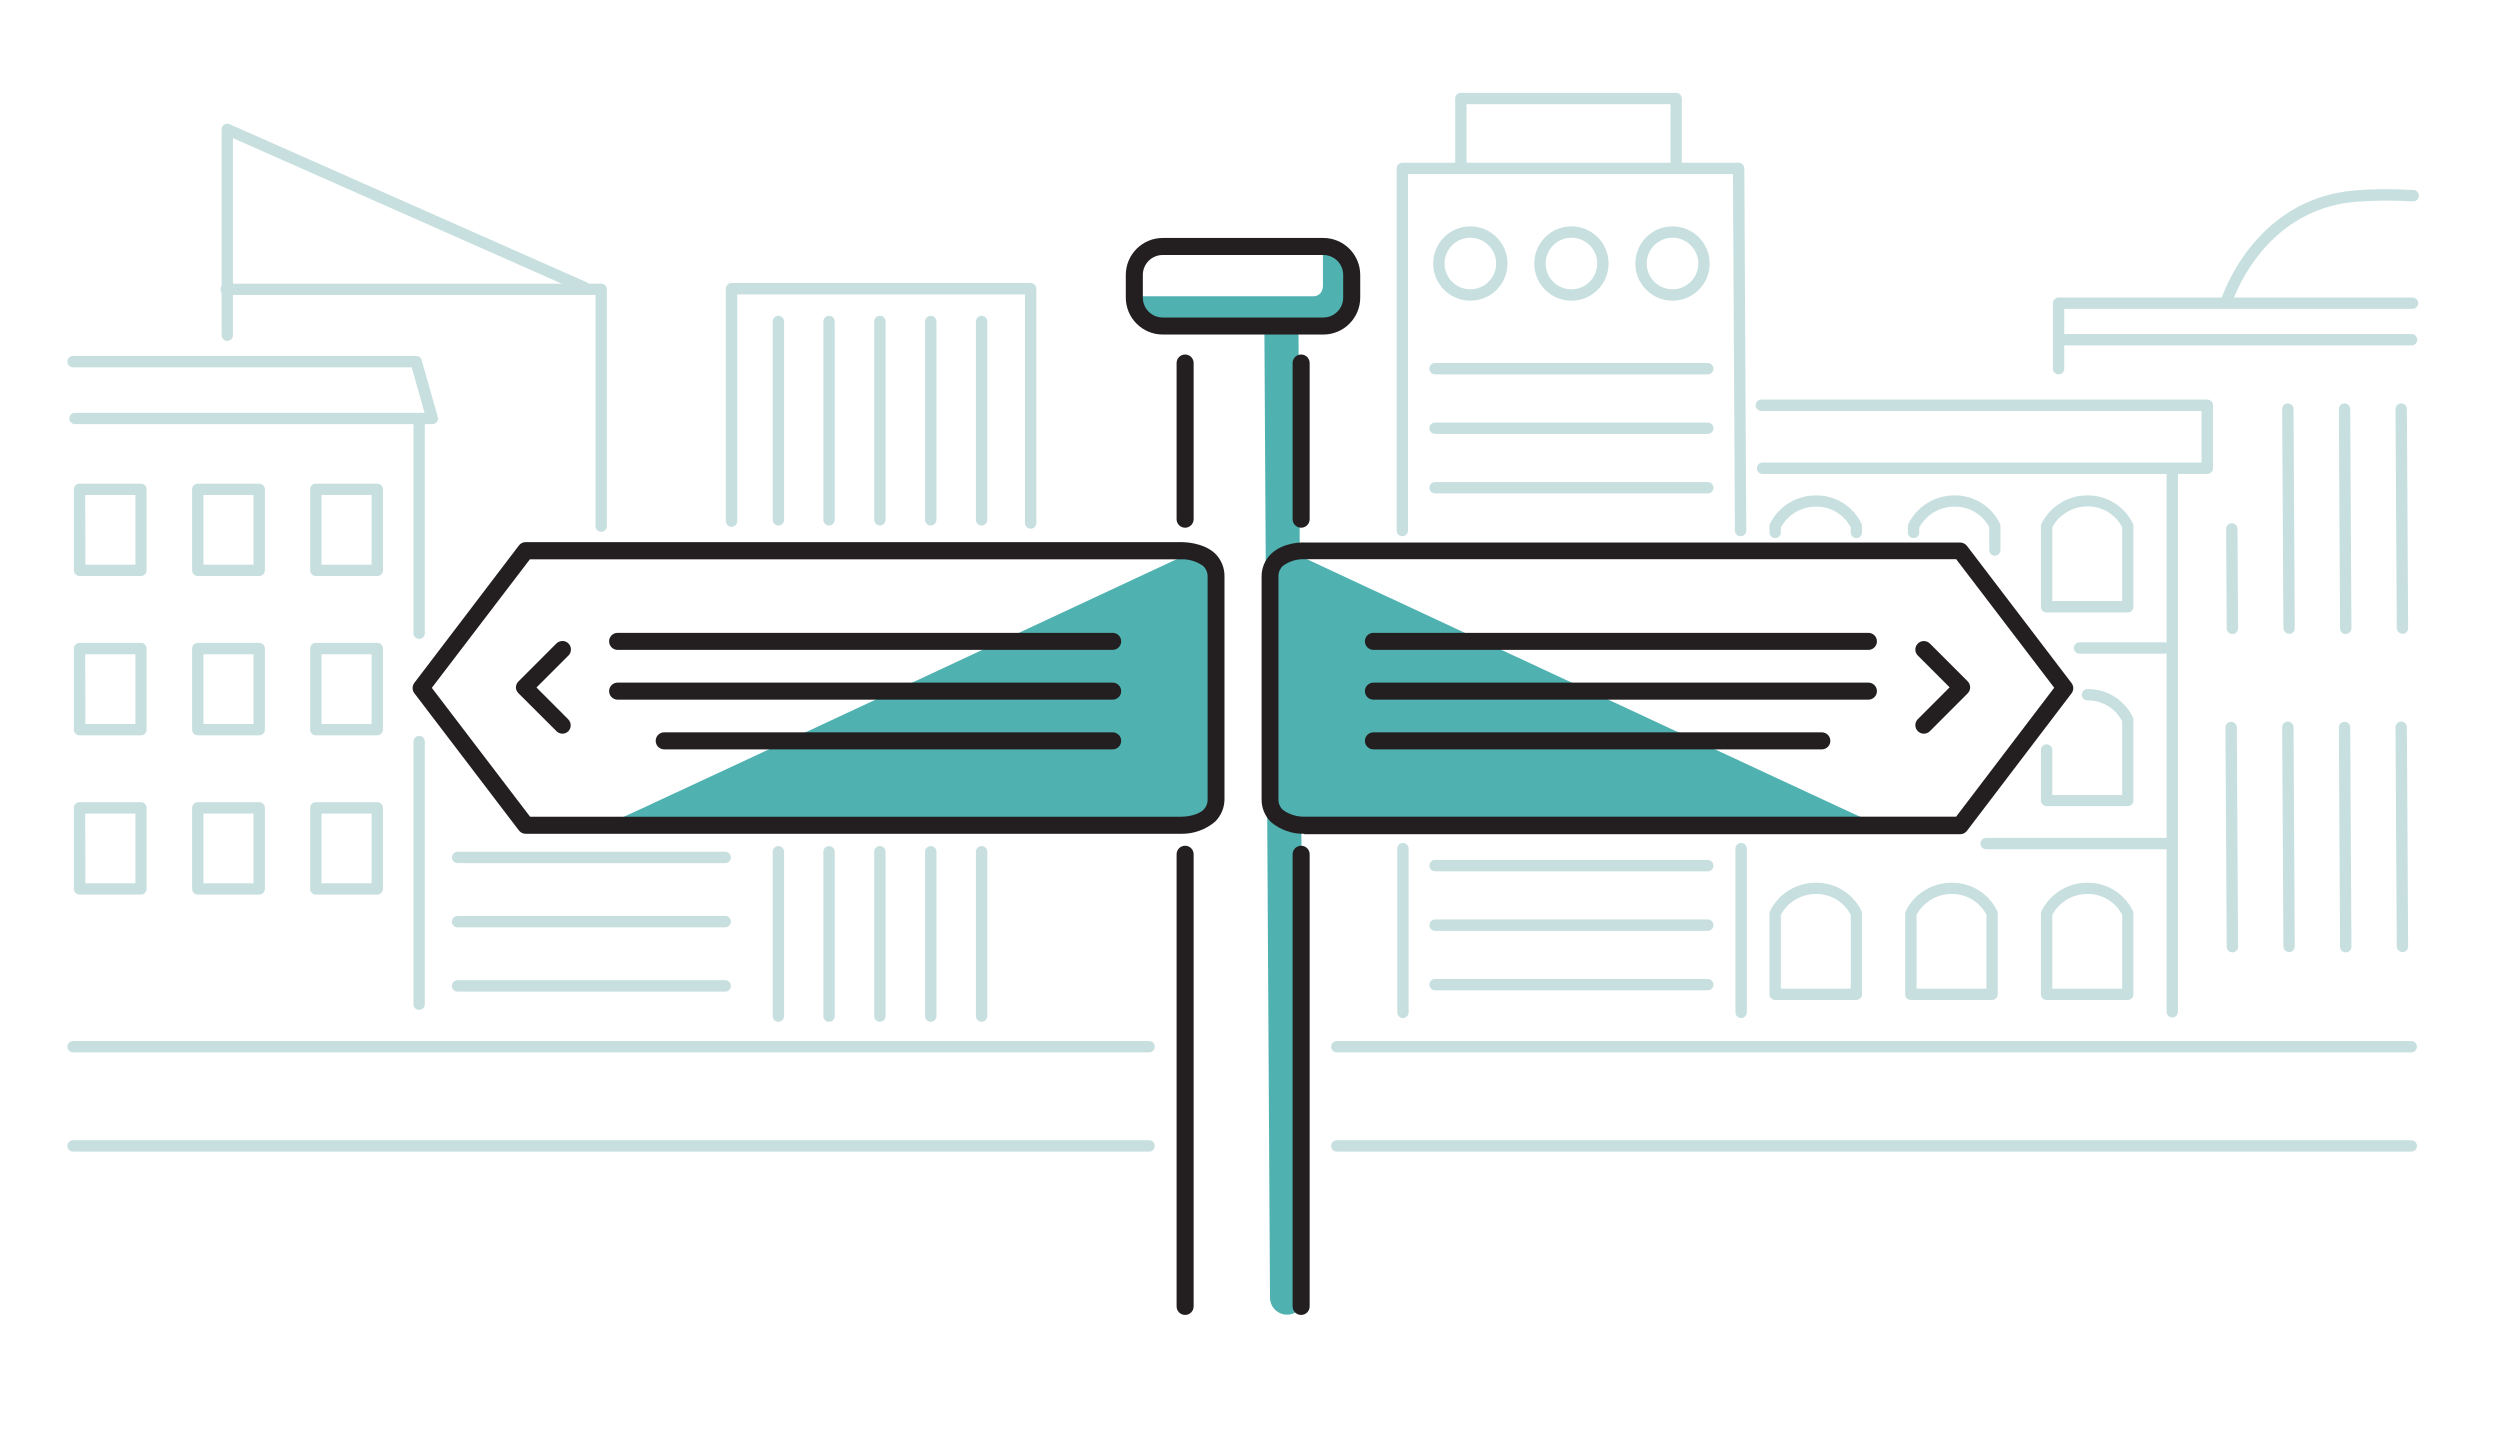
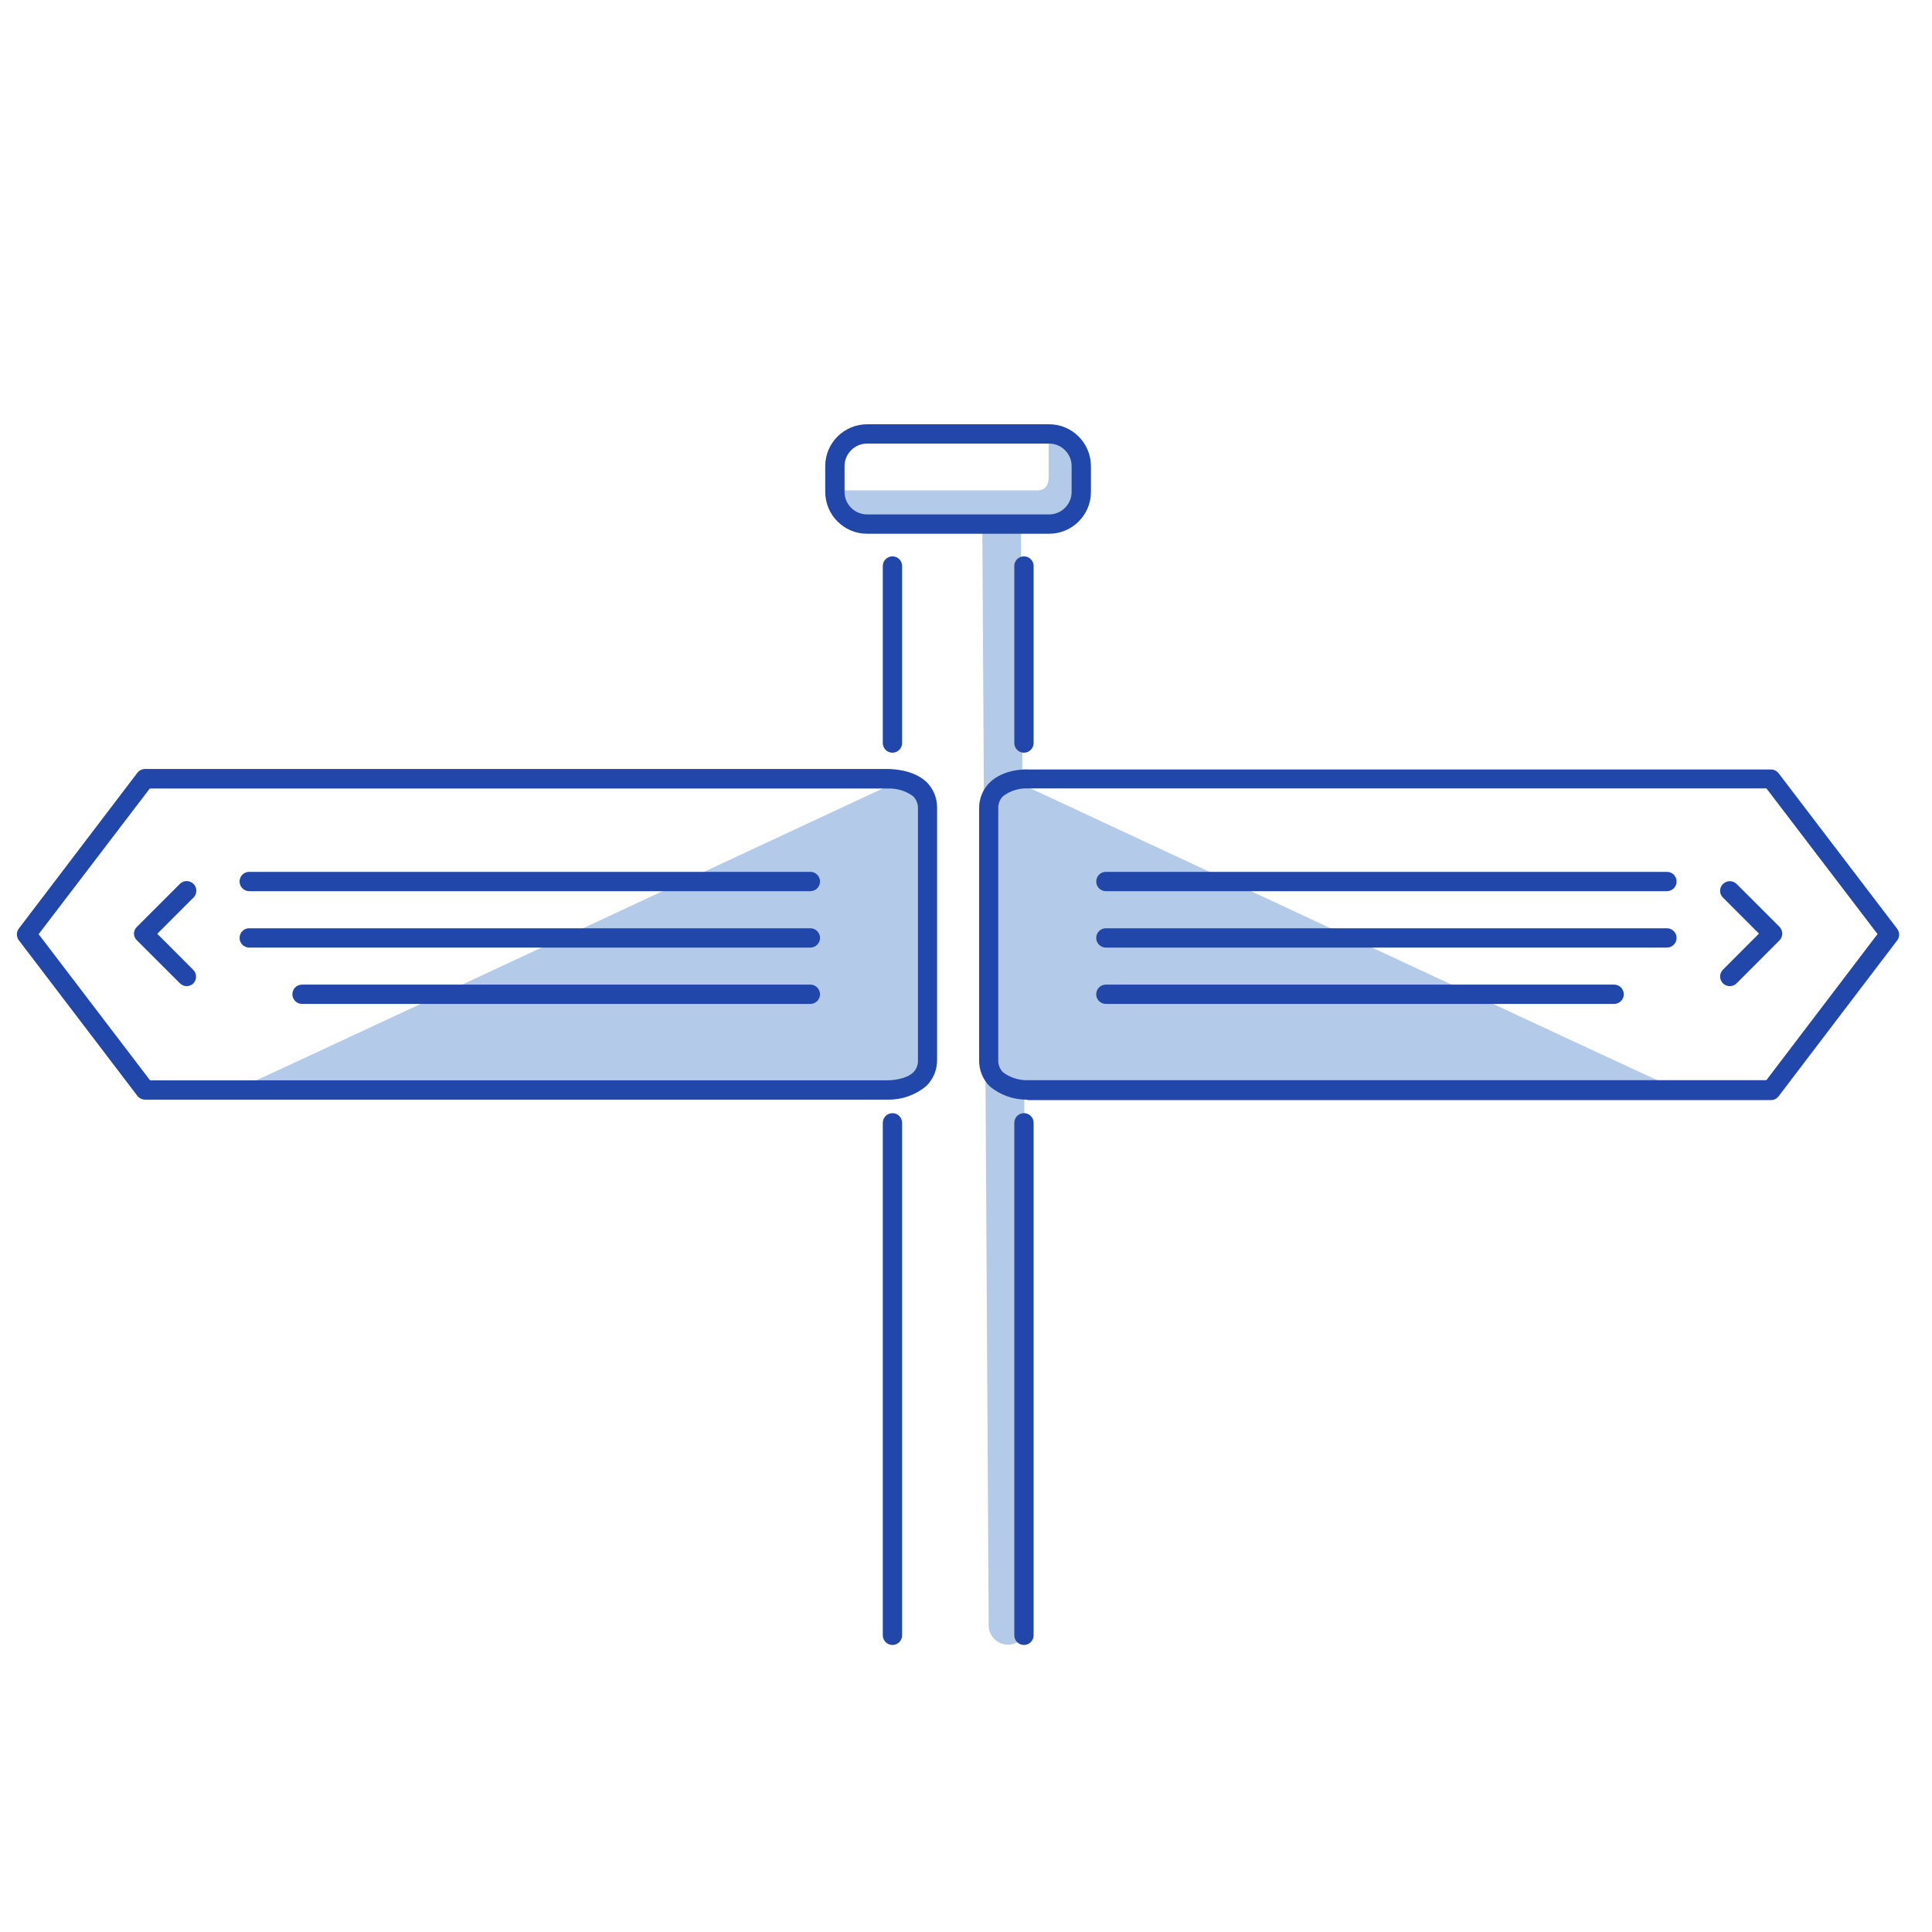
- <svg xmlns="http://www.w3.org/2000/svg" viewBox="0 0 440 252">
-   <defs>
-     <style>.cls-1{fill:#c7dfdf;}.cls-2{fill:#4fb2b1;}.cls-3{fill:#231f20;}</style>
-   </defs>
-   <g id="Background">
-     <path class="cls-1" d="M202.24,202.68H12.86a1,1,0,0,1,0-2H202.24a1,1,0,0,1,0,2Z" />
-     <path class="cls-1" d="M202.24,185.22H12.86a1,1,0,1,1,0-2H202.24a1,1,0,0,1,0,2Z" />
-     <path class="cls-1" d="M424.38,202.68H235.28a1,1,0,0,1,0-2h189.1a1,1,0,0,1,0,2Z" />
-     <path class="cls-1" d="M424.38,185.22H235.28a1,1,0,0,1,0-2h189.1a1,1,0,0,1,0,2Z" />
-     <path class="cls-1" d="M24.83,157.45H14a1,1,0,0,1-1-1V142.19a1,1,0,0,1,1-1h10.8a1,1,0,0,1,1,1v14.26A1,1,0,0,1,24.83,157.45Zm-9.8-2h8.8V143.19H15Z" />
-     <path class="cls-1" d="M45.62,157.45H34.81a1,1,0,0,1-1-1V142.19a1,1,0,0,1,1-1H45.62a1,1,0,0,1,1,1v14.26A1,1,0,0,1,45.62,157.45Zm-9.81-2h8.81V143.19H35.81Z" />
-     <path class="cls-1" d="M66.4,157.45H55.59a1,1,0,0,1-1-1V142.19a1,1,0,0,1,1-1H66.4a1,1,0,0,1,1,1v14.26A1,1,0,0,1,66.4,157.45Zm-9.81-2H65.4V143.19H56.59Z" />
-     <path class="cls-1" d="M24.83,129.42H14a1,1,0,0,1-1-1V114.15a1,1,0,0,1,1-1h10.8a1,1,0,0,1,1,1v14.27A1,1,0,0,1,24.83,129.42Zm-9.8-2h8.8V115.15H15Z" />
-     <path class="cls-1" d="M45.62,129.42H34.81a1,1,0,0,1-1-1V114.15a1,1,0,0,1,1-1H45.62a1,1,0,0,1,1,1v14.27A1,1,0,0,1,45.62,129.42Zm-9.81-2h8.81V115.15H35.81Z" />
-     <path class="cls-1" d="M66.4,129.42H55.59a1,1,0,0,1-1-1V114.15a1,1,0,0,1,1-1H66.4a1,1,0,0,1,1,1v14.27A1,1,0,0,1,66.4,129.42Zm-9.81-2H65.4V115.15H56.59Z" />
-     <path class="cls-1" d="M24.83,101.38H14a1,1,0,0,1-1-1V86.12a1,1,0,0,1,1-1h10.8a1,1,0,0,1,1,1v14.26A1,1,0,0,1,24.83,101.38Zm-9.8-2h8.8V87.12H15Z" />
-     <path class="cls-1" d="M45.62,101.38H34.81a1,1,0,0,1-1-1V86.12a1,1,0,0,1,1-1H45.62a1,1,0,0,1,1,1v14.26A1,1,0,0,1,45.62,101.38Zm-9.81-2h8.81V87.12H35.81Z" />
-     <path class="cls-1" d="M66.4,101.38H55.59a1,1,0,0,1-1-1V86.12a1,1,0,0,1,1-1H66.4a1,1,0,0,1,1,1v14.26A1,1,0,0,1,66.4,101.38Zm-9.81-2H65.4V87.12H56.59Z" />
-     <path class="cls-1" d="M76,74.65H13.2a1,1,0,0,1,0-2H74.72l-2.26-8H12.86a1,1,0,0,1,0-2H73.21a1,1,0,0,1,1,.73l2.84,10a1,1,0,0,1-.17.88A1,1,0,0,1,76,74.65Z" />
-     <path class="cls-1" d="M40,60a1,1,0,0,1-1-1V22.77a1,1,0,0,1,.46-.84,1,1,0,0,1,.95-.07l62.85,27.82a1,1,0,0,1-.81,1.83L41,24.31V59A1,1,0,0,1,40,60Z" />
-     <path class="cls-1" d="M105.81,93.6a1,1,0,0,1-1-1V51.92h-65a1,1,0,0,1,0-2h66a1,1,0,0,1,1,1V92.6A1,1,0,0,1,105.81,93.6Z" />
-     <path class="cls-1" d="M73.77,112.45a1,1,0,0,1-1-1V73.76a1,1,0,0,1,2,0v37.69A1,1,0,0,1,73.77,112.45Z" />
-     <path class="cls-1" d="M73.77,177.74a1,1,0,0,1-1-1V130.51a1,1,0,0,1,2,0v46.23A1,1,0,0,1,73.77,177.74Z" />
-     <path class="cls-1" d="M127.64,151.91H80.53a1,1,0,0,1,0-2h47.11a1,1,0,0,1,0,2Z" />
-     <path class="cls-1" d="M127.64,163.21H80.53a1,1,0,0,1,0-2h47.11a1,1,0,0,1,0,2Z" />
-     <path class="cls-1" d="M127.64,174.52H80.53a1,1,0,0,1,0-2h47.11a1,1,0,0,1,0,2Z" />
-     <path class="cls-1" d="M137,179.84a1,1,0,0,1-1-1V149.91a1,1,0,0,1,2,0v28.93A1,1,0,0,1,137,179.84Z" />
-     <path class="cls-1" d="M145.91,179.84a1,1,0,0,1-1-1V149.91a1,1,0,0,1,2,0v28.93A1,1,0,0,1,145.91,179.84Z" />
-     <path class="cls-1" d="M172.76,179.84a1,1,0,0,1-1-1V149.91a1,1,0,1,1,2,0v28.93A1,1,0,0,1,172.76,179.84Z" />
-     <path class="cls-1" d="M163.81,179.84a1,1,0,0,1-1-1V149.91a1,1,0,0,1,2,0v28.93A1,1,0,0,1,163.81,179.84Z" />
-     <path class="cls-1" d="M154.86,179.84a1,1,0,0,1-1-1V149.91a1,1,0,1,1,2,0v28.93A1,1,0,0,1,154.86,179.84Z" />
-     <path class="cls-1" d="M137,92.49a1,1,0,0,1-1-1V56.58a1,1,0,0,1,2,0V91.49A1,1,0,0,1,137,92.49Z" />
-     <path class="cls-1" d="M145.91,92.49a1,1,0,0,1-1-1V56.58a1,1,0,0,1,2,0V91.49A1,1,0,0,1,145.91,92.49Z" />
-     <path class="cls-1" d="M172.76,92.49a1,1,0,0,1-1-1V56.58a1,1,0,1,1,2,0V91.49A1,1,0,0,1,172.76,92.49Z" />
-     <path class="cls-1" d="M163.81,92.49a1,1,0,0,1-1-1V56.58a1,1,0,1,1,2,0V91.49A1,1,0,0,1,163.81,92.49Z" />
-     <path class="cls-1" d="M154.86,92.49a1,1,0,0,1-1-1V56.58a1,1,0,1,1,2,0V91.49A1,1,0,0,1,154.86,92.49Z" />
-     <path class="cls-1" d="M181.4,93.05a1,1,0,0,1-1-1V51.81H129.75V91.72a1,1,0,0,1-2,0V50.81a1,1,0,0,1,1-1H181.4a1,1,0,0,1,1,1V92.05A1,1,0,0,1,181.4,93.05Z" />
-     <path class="cls-1" d="M326.73,176h-14.3a1,1,0,0,1-1-1V160.77a1.15,1.15,0,0,1,.08-.41,9,9,0,0,1,8.12-5,8.78,8.78,0,0,1,8,5,1.09,1.09,0,0,1,.08.39V175A1,1,0,0,1,326.73,176Zm-13.3-2h12.3V161a6.79,6.79,0,0,0-6.1-3.66,7,7,0,0,0-6.2,3.67Z" />
-     <path class="cls-1" d="M350.61,176h-14.3a1,1,0,0,1-1-1V160.77a1,1,0,0,1,.09-.41,9,9,0,0,1,8.12-5,8.78,8.78,0,0,1,8,5,1.09,1.09,0,0,1,.08.39V175A1,1,0,0,1,350.61,176Zm-13.3-2h12.3V161a6.77,6.77,0,0,0-6.09-3.66,7,7,0,0,0-6.21,3.67Z" />
-     <path class="cls-1" d="M374.5,176H360.2a1,1,0,0,1-1-1V160.77a1,1,0,0,1,.09-.41,9,9,0,0,1,8.11-5,8.78,8.78,0,0,1,8,5,1.09,1.09,0,0,1,.08.39V175A1,1,0,0,1,374.5,176Zm-13.3-2h12.3V161a6.79,6.79,0,0,0-6.1-3.66,7,7,0,0,0-6.2,3.67Z" />
-     <path class="cls-1" d="M326.73,94.71a1,1,0,0,1-1-1v-.88a6.77,6.77,0,0,0-6.1-3.66,7,7,0,0,0-6.2,3.67v.87a1,1,0,0,1-2,0V92.6a1.15,1.15,0,0,1,.08-.41,9,9,0,0,1,8.12-5,8.78,8.78,0,0,1,8,5,1,1,0,0,1,.08.39v1.11A1,1,0,0,1,326.73,94.71Z" />
-     <path class="cls-1" d="M351.11,97.81a1,1,0,0,1-1-1v-4A6.75,6.75,0,0,0,344,89.17a7,7,0,0,0-6.21,3.67v.87a1,1,0,0,1-2,0V92.6a1,1,0,0,1,.09-.41,9,9,0,0,1,8.12-5,8.78,8.78,0,0,1,8,5,1,1,0,0,1,.08.39v4.21A1,1,0,0,1,351.11,97.81Z" />
-     <path class="cls-1" d="M374.5,107.79H360.2a1,1,0,0,1-1-1V92.6a1,1,0,0,1,.09-.41,9,9,0,0,1,8.11-5,8.78,8.78,0,0,1,8,5,1,1,0,0,1,.08.39v14.19A1,1,0,0,1,374.5,107.79Zm-13.3-2h12.3v-13a6.77,6.77,0,0,0-6.1-3.66,7,7,0,0,0-6.2,3.67Z" />
-     <path class="cls-1" d="M374.5,141.88H360.2a1,1,0,0,1-1-1V132a1,1,0,0,1,2,0v7.93h12.3v-13a6.79,6.79,0,0,0-6.1-3.66,1,1,0,0,1,0-2,8.77,8.77,0,0,1,8,5,1,1,0,0,1,.08.39v14.19A1,1,0,0,1,374.5,141.88Z" />
-     <path class="cls-1" d="M246.92,179.18a1,1,0,0,1-1-1V149.36a1,1,0,0,1,2,0v28.82A1,1,0,0,1,246.92,179.18Z" />
-     <path class="cls-1" d="M306.44,179.18a1,1,0,0,1-1-1V149.36a1,1,0,0,1,2,0v28.82A1,1,0,0,1,306.44,179.18Z" />
-     <path class="cls-1" d="M246.81,94.38a1,1,0,0,1-1-1V29.64a1,1,0,0,1,1-1H306a1,1,0,0,1,1,1l.34,63.74a1,1,0,0,1-1,1h0a1,1,0,0,1-1-1L305,30.64H247.81V93.38A1,1,0,0,1,246.81,94.38Z" />
-     <path class="cls-1" d="M295,30.64a1,1,0,0,1-1-1V18.34H258.11V29.53a1,1,0,0,1-2,0V17.34a1,1,0,0,1,1-1H295a1,1,0,0,1,1,1v12.3A1,1,0,0,1,295,30.64Z" />
-     <path class="cls-1" d="M258.78,52.92a6.54,6.54,0,1,1,6.54-6.54A6.54,6.54,0,0,1,258.78,52.92Zm0-11.08a4.54,4.54,0,1,0,4.54,4.54A4.54,4.54,0,0,0,258.78,41.84Z" />
-     <path class="cls-1" d="M276.57,52.92a6.54,6.54,0,1,1,6.54-6.54A6.54,6.54,0,0,1,276.57,52.92Zm0-11.08a4.54,4.54,0,1,0,4.54,4.54A4.54,4.54,0,0,0,276.57,41.84Z" />
-     <path class="cls-1" d="M294.36,52.92a6.54,6.54,0,1,1,6.54-6.54A6.54,6.54,0,0,1,294.36,52.92Zm0-11.08a4.54,4.54,0,1,0,4.54,4.54A4.54,4.54,0,0,0,294.36,41.84Z" />
-     <path class="cls-1" d="M300.57,65.89h-48a1,1,0,0,1,0-2h48a1,1,0,0,1,0,2Z" />
-     <path class="cls-1" d="M300.57,76.37h-48a1,1,0,0,1,0-2h48a1,1,0,0,1,0,2Z" />
-     <path class="cls-1" d="M300.57,86.84h-48a1,1,0,0,1,0-2h48a1,1,0,0,1,0,2Z" />
-     <path class="cls-1" d="M300.57,153.35h-48a1,1,0,0,1,0-2h48a1,1,0,0,1,0,2Z" />
-     <path class="cls-1" d="M300.57,163.83h-48a1,1,0,0,1,0-2h48a1,1,0,0,1,0,2Z" />
-     <path class="cls-1" d="M300.57,174.3h-48a1,1,0,0,1,0-2h48a1,1,0,0,1,0,2Z" />
-     <path class="cls-1" d="M388.47,83.41H310.21a1,1,0,0,1,0-2h77.26V72.32H310a1,1,0,0,1,0-2h78.48a1,1,0,0,1,1,1V82.41A1,1,0,0,1,388.47,83.41Z" />
-     <path class="cls-1" d="M362.31,65.89a1,1,0,0,1-1-1V53.36a1,1,0,0,1,1-1H424.6a1,1,0,0,1,0,2H363.31V64.89A1,1,0,0,1,362.31,65.89Z" />
-     <path class="cls-1" d="M424.44,60.79h-62a1,1,0,0,1,0-2h62a1,1,0,0,1,0,2Z" />
-     <path class="cls-1" d="M391.9,53.92a.77.77,0,0,1-.29-.05,1,1,0,0,1-.66-1.24c.05-.18,5.61-17.6,23.43-19.11a70,70,0,0,1,10.13-.08h.22a1,1,0,0,1,1,1,1,1,0,0,1-1,1,1.54,1.54,0,0,1-.33,0,69.05,69.05,0,0,0-9.85.08c-16.44,1.4-21.63,17.54-21.68,17.7A1,1,0,0,1,391.9,53.92Z" />
-     <path class="cls-1" d="M422.83,111.53a1,1,0,0,1-1-1L421.61,72a1,1,0,0,1,1-1h0a1,1,0,0,1,1,1l.22,38.57a1,1,0,0,1-1,1Z" />
-     <path class="cls-1" d="M412.85,111.59a1,1,0,0,1-1-1L411.64,72a1,1,0,0,1,1-1h0a1,1,0,0,1,1,1l.21,38.58a1,1,0,0,1-1,1Z" />
-     <path class="cls-1" d="M402.88,111.53a1,1,0,0,1-1-1L401.66,72a1,1,0,0,1,1-1h0a1,1,0,0,1,1,1l.22,38.57a1,1,0,0,1-1,1Z" />
-     <path class="cls-1" d="M392.9,111.59a1,1,0,0,1-1-1l-.1-17.5a1,1,0,0,1,1-1h0a1,1,0,0,1,1,1l.1,17.5a1,1,0,0,1-1,1Z" />
-     <path class="cls-1" d="M422.83,167.56a1,1,0,0,1-1-1L421.61,128a1,1,0,0,1,1-1h0a1,1,0,0,1,1,1l.22,38.58a1,1,0,0,1-1,1Z" />
-     <path class="cls-1" d="M412.85,167.62a1,1,0,0,1-1-1l-.21-38.58a1,1,0,0,1,1-1h0a1,1,0,0,1,1,1l.21,38.58a1,1,0,0,1-1,1Z" />
-     <path class="cls-1" d="M402.88,167.56a1,1,0,0,1-1-1L401.66,128a1,1,0,0,1,1-1h0a1,1,0,0,1,1,1l.22,38.58a1,1,0,0,1-1,1Z" />
-     <path class="cls-1" d="M392.9,167.62a1,1,0,0,1-1-1l-.22-38.58a1,1,0,0,1,1-1h0a1,1,0,0,1,1,1l.22,38.58a1,1,0,0,1-1,1Z" />
-     <path class="cls-1" d="M382.32,179.07a1,1,0,0,1-1-1V82.79a1,1,0,0,1,2,0v95.28A1,1,0,0,1,382.32,179.07Z" />
-     <path class="cls-1" d="M381.82,149.47H349.56a1,1,0,0,1,0-2h32.26a1,1,0,0,1,0,2Z" />
-     <path class="cls-1" d="M381.82,115.05H366a1,1,0,0,1,0-2h15.8a1,1,0,0,1,0,2Z" />
+ <svg xmlns="http://www.w3.org/2000/svg" id="a" width="300" height="300" viewBox="0 0 300 300">
+   <g id="b">
+     <path d="M38.47,168.36c.66-.22,99.53-46.36,99.53-46.36l3.1-.67,2,2.44s.22,2.22,.44,3.1,.43,36.36,.44,37c-.32,1.22-.77,2.41-1.33,3.54,0,0-.44,1.78-4.21,2s-27.49-.22-27.49-.22l-72.48-.83Z" style="fill:#b3cbe8;" />
+     <path d="M258.72,168.36c-.67-.22-99.54-46.33-99.54-46.33l-3.11-.67-2,2.44s-.22,2.22-.44,3.1-.44,36.36-.45,37c.33,1.22,.77,2.41,1.33,3.54,0,0,.45,1.78,4.21,2s27.49-.22,27.49-.22l72.51-.86Z" style="fill:#b3cbe8;" />
+     <path d="M156.52,255.38c-1.66,0-3-1.34-3-3l-1-172.48c0-1.66,1.34-3,3-3h0c1.66,0,3,1.34,3,3h0l1,172.48c0,1.66-1.34,3-3,3Z" style="fill:#b3cbe8;" />
+     <path d="M129.58,76.14h31.71s1.55,0,1.55-2v-6.43l4,.67,1.77,2.88-1.11,7.54s-3.83,3.18-4.21,2.88-28.82,.22-28.82,.22l-3.55-1.55-1.34-4.21Z" style="fill:#b3cbe8;" />
  </g>
-   <g id="Fill">
-     <path class="cls-2" d="M108.47,144.36C109.13,144.14,208,98,208,98l3.1-.67,2,2.44s.22,2.22.44,3.1.43,36.36.44,37a18.77,18.77,0,0,1-1.33,3.54s-.44,1.78-4.21,2-27.49-.22-27.49-.22Z" />
-     <path class="cls-2" d="M328.72,144.36c-.67-.22-99.54-46.33-99.54-46.33l-3.11-.67-2,2.44s-.22,2.22-.44,3.1-.44,36.36-.45,37a19.49,19.49,0,0,0,1.33,3.54s.45,1.78,4.21,2,27.49-.22,27.49-.22Z" />
-     <path class="cls-2" d="M226.52,231.38a3,3,0,0,1-3-3l-1-172.48a3,3,0,0,1,3-3h0a3,3,0,0,1,3,3l1,172.48a3,3,0,0,1-3,3Z" />
-     <path class="cls-2" d="M199.58,52.14h31.71s1.55,0,1.55-2V43.71l4,.67,1.77,2.88-1.11,7.54s-3.83,3.18-4.21,2.88-28.82.22-28.82.22l-3.55-1.55Z" />
-   </g>
-   <g id="Outlines">
-     <path class="cls-3" d="M208.58,92.88a1.5,1.5,0,0,1-1.5-1.5V63.89a1.5,1.5,0,0,1,3,0V91.38A1.51,1.51,0,0,1,208.58,92.88Z" />
-     <path class="cls-3" d="M229,92.88a1.5,1.5,0,0,1-1.5-1.5V63.89a1.5,1.5,0,0,1,3,0V91.38A1.5,1.5,0,0,1,229,92.88Z" />
-     <path class="cls-3" d="M208.58,231.43a1.5,1.5,0,0,1-1.5-1.5V150.35a1.5,1.5,0,0,1,3,0v79.58A1.5,1.5,0,0,1,208.58,231.43Z" />
-     <path class="cls-3" d="M229,231.43a1.5,1.5,0,0,1-1.5-1.5V150.35a1.5,1.5,0,0,1,3,0v79.58A1.5,1.5,0,0,1,229,231.43Z" />
-     <path class="cls-3" d="M208,146.75H92.52a1.51,1.51,0,0,1-1.2-.6L72.92,122a1.52,1.52,0,0,1,0-1.81L91.33,96a1.49,1.49,0,0,1,1.19-.59H207.77c.52,0,3.92,0,6.08,2a5.56,5.56,0,0,1,1.66,4.1v39a5.58,5.58,0,0,1-1.66,4.11A9,9,0,0,1,208,146.75Zm-114.7-3H207.8c.76,0,2.88-.16,4-1.22a2.53,2.53,0,0,0,.74-1.94v-39a2.58,2.58,0,0,0-.75-1.95,6.28,6.28,0,0,0-3.91-1.2H93.26L76,121.06Z" />
-     <path class="cls-3" d="M99,129.13a1.49,1.49,0,0,1-1.06-.44L91.24,122A1.46,1.46,0,0,1,90.8,121a1.49,1.49,0,0,1,.44-1.06l6.65-6.65a1.5,1.5,0,1,1,2.12,2.12L94.42,121l5.59,5.6a1.51,1.51,0,0,1,0,2.12A1.53,1.53,0,0,1,99,129.13Z" />
-     <path class="cls-3" d="M195.83,114.38H108.7a1.5,1.5,0,1,1,0-3h87.13a1.5,1.5,0,1,1,0,3Z" />
-     <path class="cls-3" d="M195.83,123.14H108.7a1.5,1.5,0,0,1,0-3h87.13a1.5,1.5,0,0,1,0,3Z" />
-     <path class="cls-3" d="M195.83,131.89H116.9a1.5,1.5,0,0,1,0-3h78.93a1.5,1.5,0,1,1,0,3Z" />
-     <path class="cls-3" d="M229.55,146.75a8.89,8.89,0,0,1-5.85-2.05,5.55,5.55,0,0,1-1.66-4.11v-39a5.51,5.51,0,0,1,1.66-4.1c2.15-2.08,5.56-2.06,6.07-2H345a1.49,1.49,0,0,1,1.19.59l18.4,24.14a1.49,1.49,0,0,1,0,1.81l-18.4,24.19a1.47,1.47,0,0,1-1.19.6H229.55Zm0-48.33a6,6,0,0,0-3.8,1.21,2.55,2.55,0,0,0-.74,1.94v39a2.53,2.53,0,0,0,.74,1.94,6.18,6.18,0,0,0,3.92,1.22H344.28l17.26-22.69L344.29,98.42H229.75A1,1,0,0,0,229.58,98.42Z" />
-     <path class="cls-3" d="M338.6,129.13a1.5,1.5,0,0,1-1.06-2.56l5.59-5.6-5.59-5.59a1.49,1.49,0,0,1,0-2.12,1.51,1.51,0,0,1,2.12,0l6.65,6.65a1.53,1.53,0,0,1,.44,1.06,1.5,1.5,0,0,1-.44,1.06l-6.65,6.66A1.51,1.51,0,0,1,338.6,129.13Z" />
-     <path class="cls-3" d="M328.84,114.38H241.72a1.5,1.5,0,0,1,0-3h87.12a1.5,1.5,0,0,1,0,3Z" />
-     <path class="cls-3" d="M328.84,123.14H241.72a1.5,1.5,0,0,1,0-3h87.12a1.5,1.5,0,0,1,0,3Z" />
-     <path class="cls-3" d="M320.64,131.89H241.72a1.5,1.5,0,0,1,0-3h78.92a1.5,1.5,0,0,1,0,3Z" />
-     <path class="cls-3" d="M232.9,58.88H204.64a6.51,6.51,0,0,1-6.5-6.5v-4a6.51,6.51,0,0,1,6.5-6.5H232.9a6.51,6.51,0,0,1,6.5,6.5v4A6.5,6.5,0,0,1,232.9,58.88Zm-28.26-14a3.5,3.5,0,0,0-3.5,3.5v4a3.5,3.5,0,0,0,3.5,3.5H232.9a3.5,3.5,0,0,0,3.5-3.5v-4a3.5,3.5,0,0,0-3.5-3.5Z" />
+   <g id="c">
+     <path d="M138.58,116.88c-.83,0-1.5-.67-1.5-1.5v-27.49c0-.83,.67-1.5,1.5-1.5s1.5,.67,1.5,1.5v27.49c0,.83-.67,1.49-1.5,1.5Z" style="fill:#2147aa;" />
+     <path d="M159,116.88c-.83,0-1.5-.67-1.5-1.5v-27.49c0-.83,.67-1.5,1.5-1.5s1.5,.67,1.5,1.5v27.49c0,.83-.67,1.5-1.5,1.5Z" style="fill:#2147aa;" />
+     <path d="M138.58,255.43c-.83,0-1.5-.67-1.5-1.5v-79.58c0-.83,.67-1.5,1.5-1.5s1.5,.67,1.5,1.5v79.58c0,.83-.67,1.5-1.5,1.5Z" style="fill:#2147aa;" />
+     <path d="M159,255.43c-.83,0-1.5-.67-1.5-1.5v-79.58c0-.83,.67-1.5,1.5-1.5s1.5,.67,1.5,1.5v79.58c0,.83-.67,1.5-1.5,1.5Z" style="fill:#2147aa;" />
+     <path d="M138,170.75H22.52c-.47,0-.92-.22-1.2-.6L2.92,146c-.4-.54-.4-1.27,0-1.81l18.41-24.19c.28-.37,.72-.59,1.19-.59h115.25c.52,0,3.92,0,6.08,2,1.1,1.08,1.7,2.56,1.66,4.1v39c.04,1.54-.56,3.03-1.66,4.11-1.63,1.38-3.71,2.14-5.85,2.13Zm-114.7-3h114.5c.76,0,2.88-.16,4-1.22,.51-.51,.78-1.22,.74-1.94v-39c.04-.73-.24-1.43-.75-1.95-1.13-.83-2.51-1.25-3.91-1.2H23.26l-17.26,22.62,17.3,22.69Z" style="fill:#2147aa;" />
+     <path d="M29,153.13c-.4,0-.78-.16-1.06-.44l-6.7-6.69c-.27-.26-.43-.62-.44-1,0-.4,.16-.78,.44-1.06l6.65-6.65c.56-.61,1.51-.64,2.12-.07,.61,.56,.64,1.51,.07,2.12-.02,.03-.05,.05-.07,.07l-5.59,5.59,5.59,5.6c.58,.59,.58,1.53,0,2.12-.27,.26-.63,.4-1.01,.41Z" style="fill:#2147aa;" />
+     <path d="M125.83,138.38H38.7c-.83,0-1.5-.67-1.5-1.5s.67-1.5,1.5-1.5H125.83c.83,0,1.5,.67,1.5,1.5s-.67,1.5-1.5,1.5h0Z" style="fill:#2147aa;" />
+     <path d="M125.83,147.14H38.7c-.83,0-1.5-.67-1.5-1.5s.67-1.5,1.5-1.5H125.83c.83,0,1.5,.67,1.5,1.5s-.67,1.5-1.5,1.5h0Z" style="fill:#2147aa;" />
+     <path d="M125.83,155.89H46.9c-.83,0-1.5-.67-1.5-1.5s.67-1.5,1.5-1.5H125.83c.83,0,1.5,.67,1.5,1.5s-.67,1.5-1.5,1.5Z" style="fill:#2147aa;" />
+     <path d="M159.55,170.75c-2.13,.04-4.21-.69-5.85-2.05-1.1-1.08-1.7-2.57-1.66-4.11v-39c-.04-1.54,.56-3.03,1.66-4.1,2.15-2.08,5.56-2.06,6.07-2h115.23c.47,0,.91,.22,1.19,.59l18.4,24.14c.41,.53,.41,1.28,0,1.81l-18.4,24.19c-.28,.38-.72,.6-1.19,.6h-115.45v-.07Zm0-48.33c-1.37-.04-2.71,.39-3.8,1.21-.51,.51-.78,1.22-.74,1.94v39c-.04,.72,.23,1.43,.74,1.94,1.13,.84,2.51,1.27,3.92,1.22h114.61l17.26-22.69-17.25-22.62h-114.54c-.06,0-.11,0-.17,0h-.03Z" style="fill:#2147aa;" />
+     <path d="M268.6,153.13c-.83,0-1.5-.67-1.5-1.5,0-.4,.16-.78,.44-1.06l5.59-5.6-5.59-5.59c-.59-.58-.59-1.52-.01-2.11h.01c.59-.59,1.53-.59,2.12-.01l6.65,6.65c.28,.28,.44,.66,.44,1.06,0,.4-.16,.78-.44,1.06l-6.65,6.66c-.28,.28-.66,.44-1.06,.44Z" style="fill:#2147aa;" />
+     <path d="M258.84,138.38h-87.12c-.83,0-1.5-.67-1.5-1.5s.67-1.5,1.5-1.5h87.12c.83,0,1.5,.67,1.5,1.5s-.67,1.5-1.5,1.5Z" style="fill:#2147aa;" />
+     <path d="M258.84,147.14h-87.12c-.83,0-1.5-.67-1.5-1.5s.67-1.5,1.5-1.5h87.12c.83,0,1.5,.67,1.5,1.5s-.67,1.5-1.5,1.5Z" style="fill:#2147aa;" />
+     <path d="M250.64,155.89h-78.92c-.83,0-1.5-.67-1.5-1.5s.67-1.5,1.5-1.5h78.92c.83,0,1.5,.67,1.5,1.5s-.67,1.5-1.5,1.5Z" style="fill:#2147aa;" />
+     <path d="M162.9,82.88h-28.26c-3.59,0-6.49-2.91-6.5-6.5v-4c0-3.59,2.91-6.49,6.5-6.5h28.26c3.59,0,6.49,2.91,6.5,6.5v4c0,3.59-2.91,6.5-6.5,6.5Zm-28.26-14c-1.93,0-3.5,1.57-3.5,3.5v4c0,1.93,1.57,3.5,3.5,3.5h28.26c1.93,0,3.5-1.57,3.5-3.5v-4c0-1.93-1.57-3.5-3.5-3.5h-28.26Z" style="fill:#2147aa;" />
  </g>
</svg>
